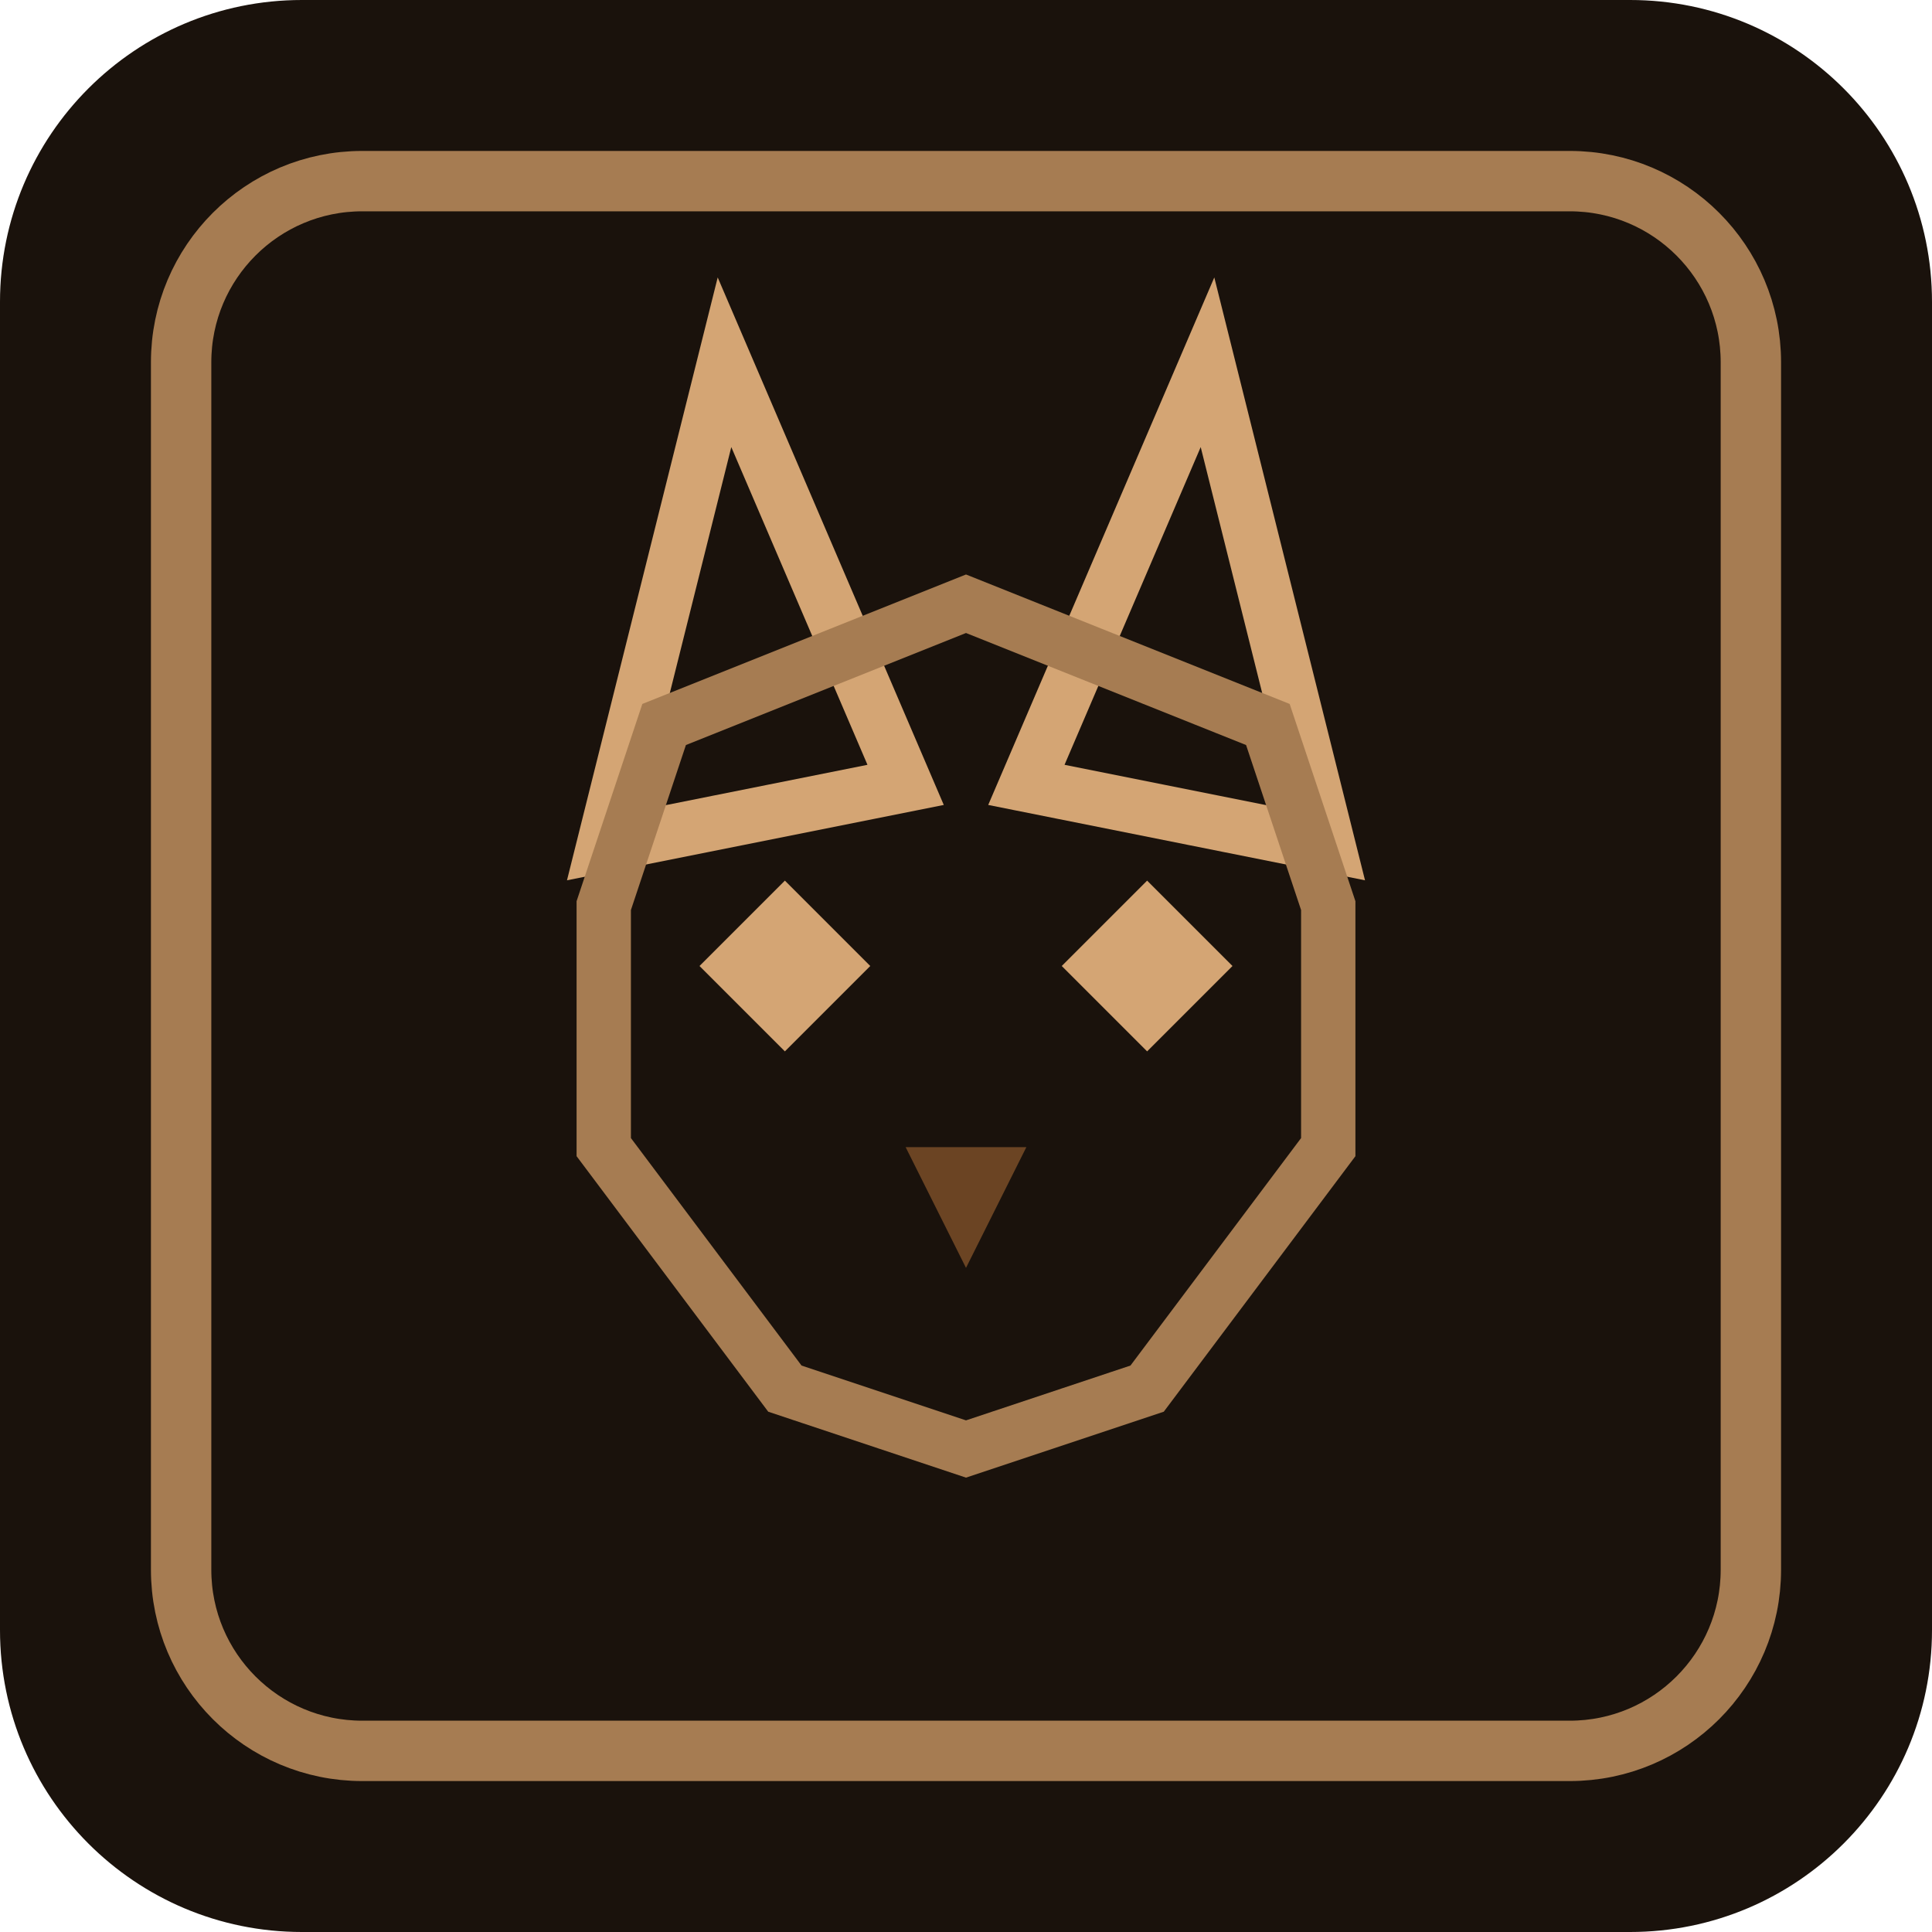
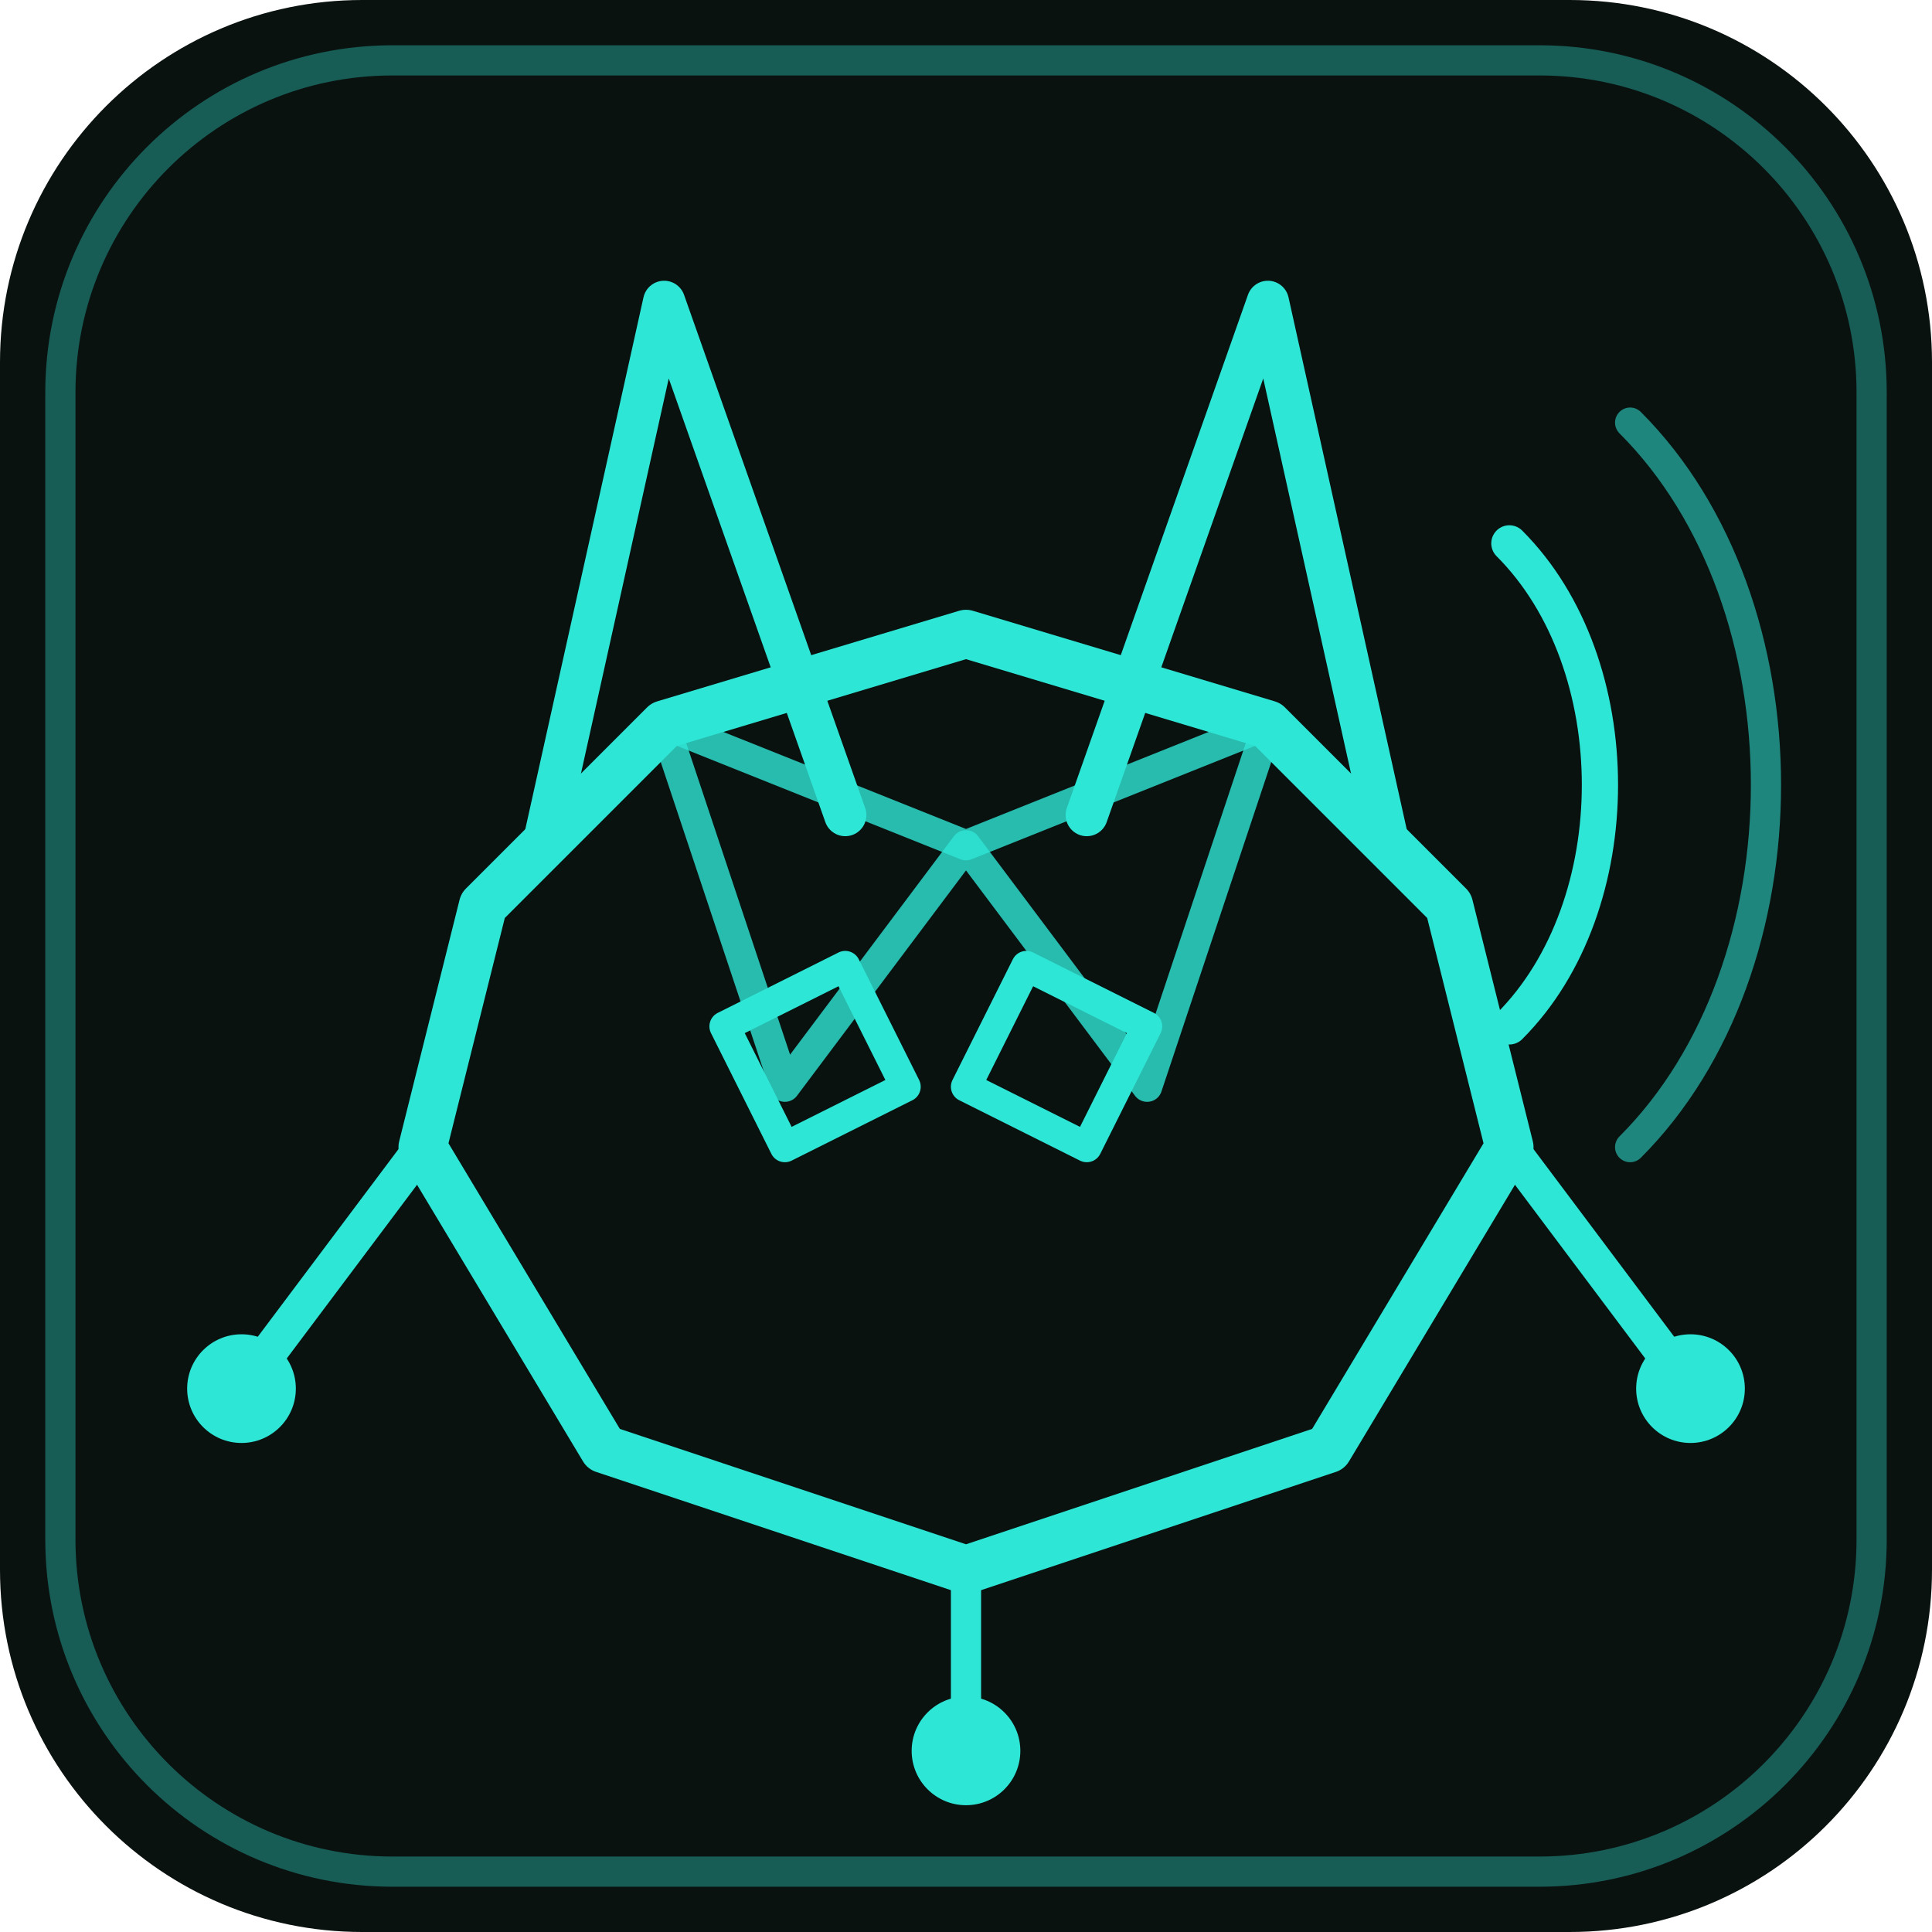
<svg xmlns="http://www.w3.org/2000/svg" viewBox="0 0 64 64" fill="none">
-   <rect width="64" height="64" rx="10" fill="#1a120c" />
-   <rect x="6" y="6" width="52" height="52" rx="6" stroke="#a67c52" stroke-width="2" />
-   <path d="M20 28 L24 12 L30 26 Z" stroke="#d4a574" stroke-width="1.8" fill="none" stroke-linejoin="miter" />
-   <path d="M44 28 L40 12 L34 26 Z" stroke="#d4a574" stroke-width="1.8" fill="none" stroke-linejoin="miter" />
-   <path d="M20 30 L22 24 L32 20 L42 24 L44 30 L44 38 L38 46 L32 48 L26 46 L20 38 Z" stroke="#a67c52" stroke-width="1.8" fill="none" stroke-linejoin="miter" />
-   <rect x="24" y="30" width="4" height="4" transform="rotate(45 26 32)" fill="#d4a574" />
-   <rect x="36" y="30" width="4" height="4" transform="rotate(45 38 32)" fill="#d4a574" />
-   <path d="M30 38 L32 42 L34 38 Z" fill="#6b4423" />
+   <rect width="64" height="64" rx="12" fill="#0a1210" />
+   <rect x="2" y="2" width="60" height="60" rx="11" stroke="#2ee6d6" stroke-width="1" opacity="0.35" />
+   <g stroke="#2ee6d6" fill="none" stroke-linejoin="round" stroke-linecap="round">
+     <path stroke-width="1.4" d="M18 28 L22 10 L28 27" />
+     <path stroke-width="1.4" d="M36 27 L42 10 L46 28" />
+     <path stroke-width="1.6" d="M16 30 L22 24 L32 21 L42 24 L48 30 L50 38 L44 48 L32 52 L20 48 L14 38 Z" />
+     <path stroke-width="1" opacity="0.8" d="M22 24 L32 28 L42 24" />
+     <path stroke-width="1" opacity="0.8" d="M22 24 L26 36 L32 28 L38 36 L42 24" />
+     <path stroke-width="1" d="M24 34 L28 32 L30 36 L26 38 Z" />
+     <path stroke-width="1" d="M34 32 L38 34 L36 38 L32 36 Z" />
+     <path stroke-width="1.2" d="M14 38 L8 46" />
+     <path stroke-width="1.2" d="M50 38 L56 46" />
+     <path stroke-width="1" d="M32 52 L32 58" />
+   </g>
+   <circle cx="8" cy="46" r="1.8" fill="#2ee6d6" />
+   <circle cx="56" cy="46" r="1.8" fill="#2ee6d6" />
+   <circle cx="32" cy="58" r="1.8" fill="#2ee6d6" />
+   <path stroke="#2ee6d6" fill="none" stroke-width="1.2" stroke-linecap="round" d="M50 18 C54 22, 54 30, 50 34" />
+   <path stroke="#2ee6d6" fill="none" stroke-width="1" stroke-linecap="round" opacity="0.55" d="M54 14 C60 20, 60 32, 54 38" />
</svg>
